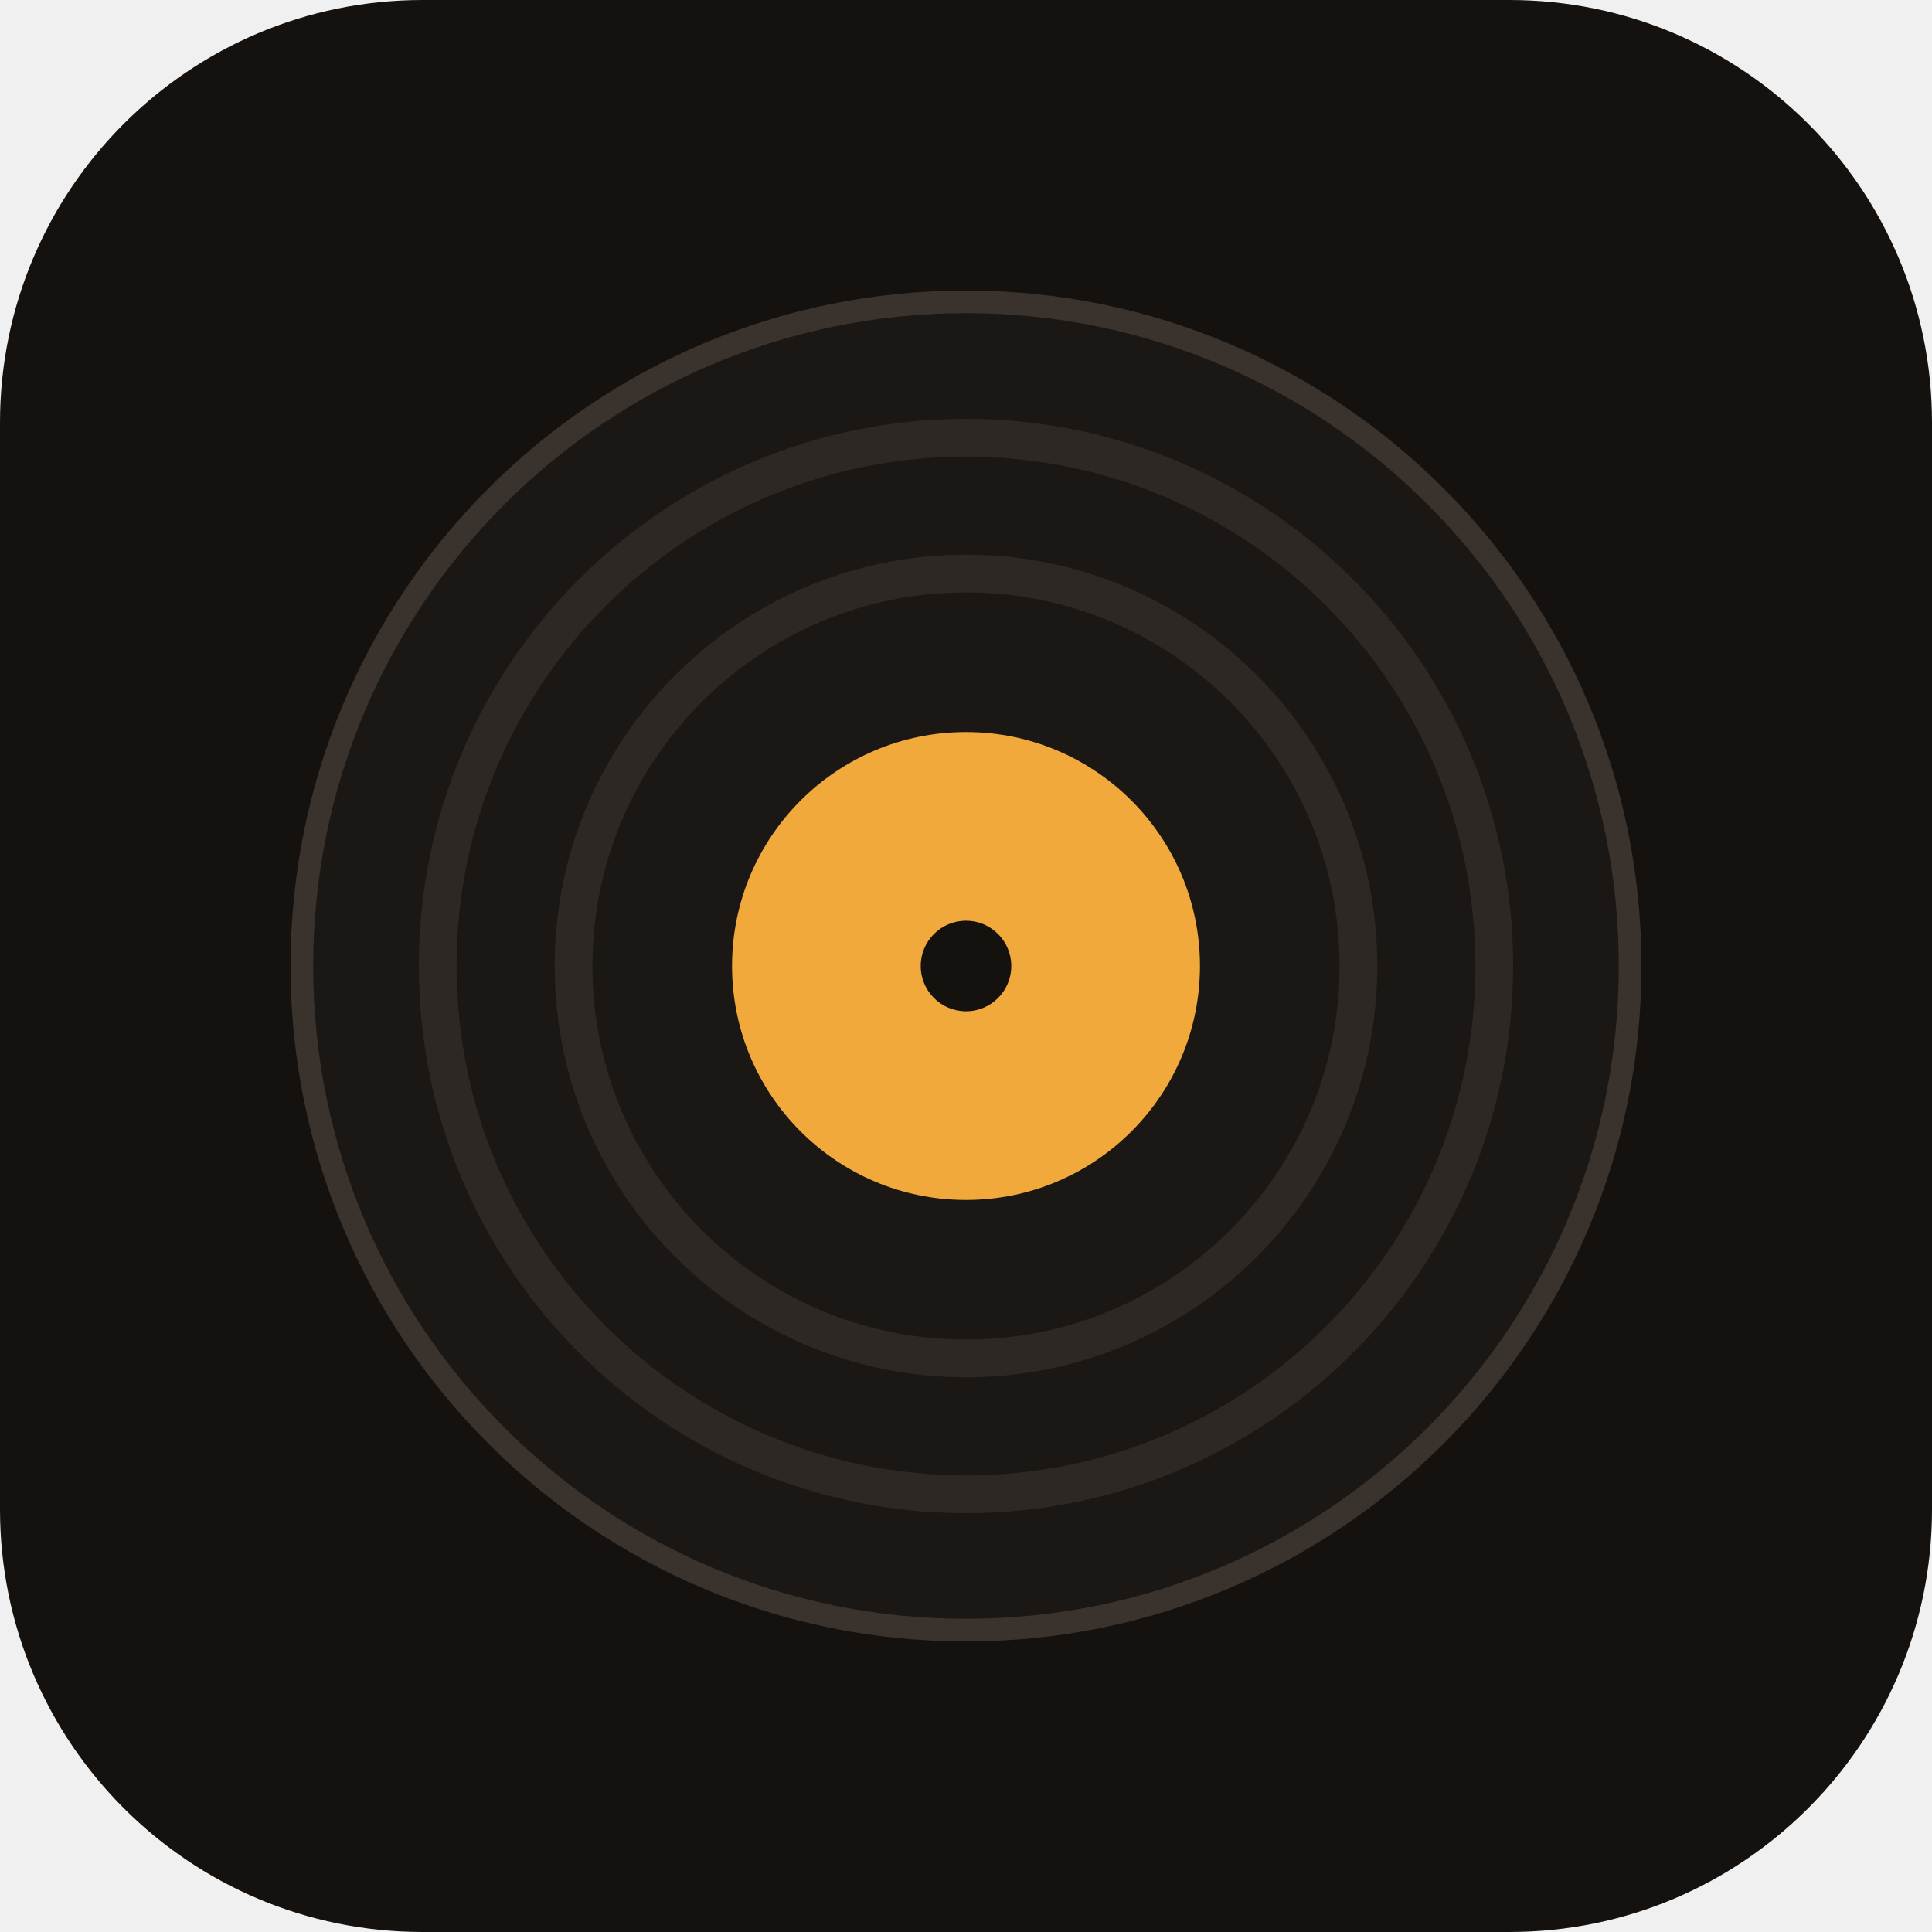
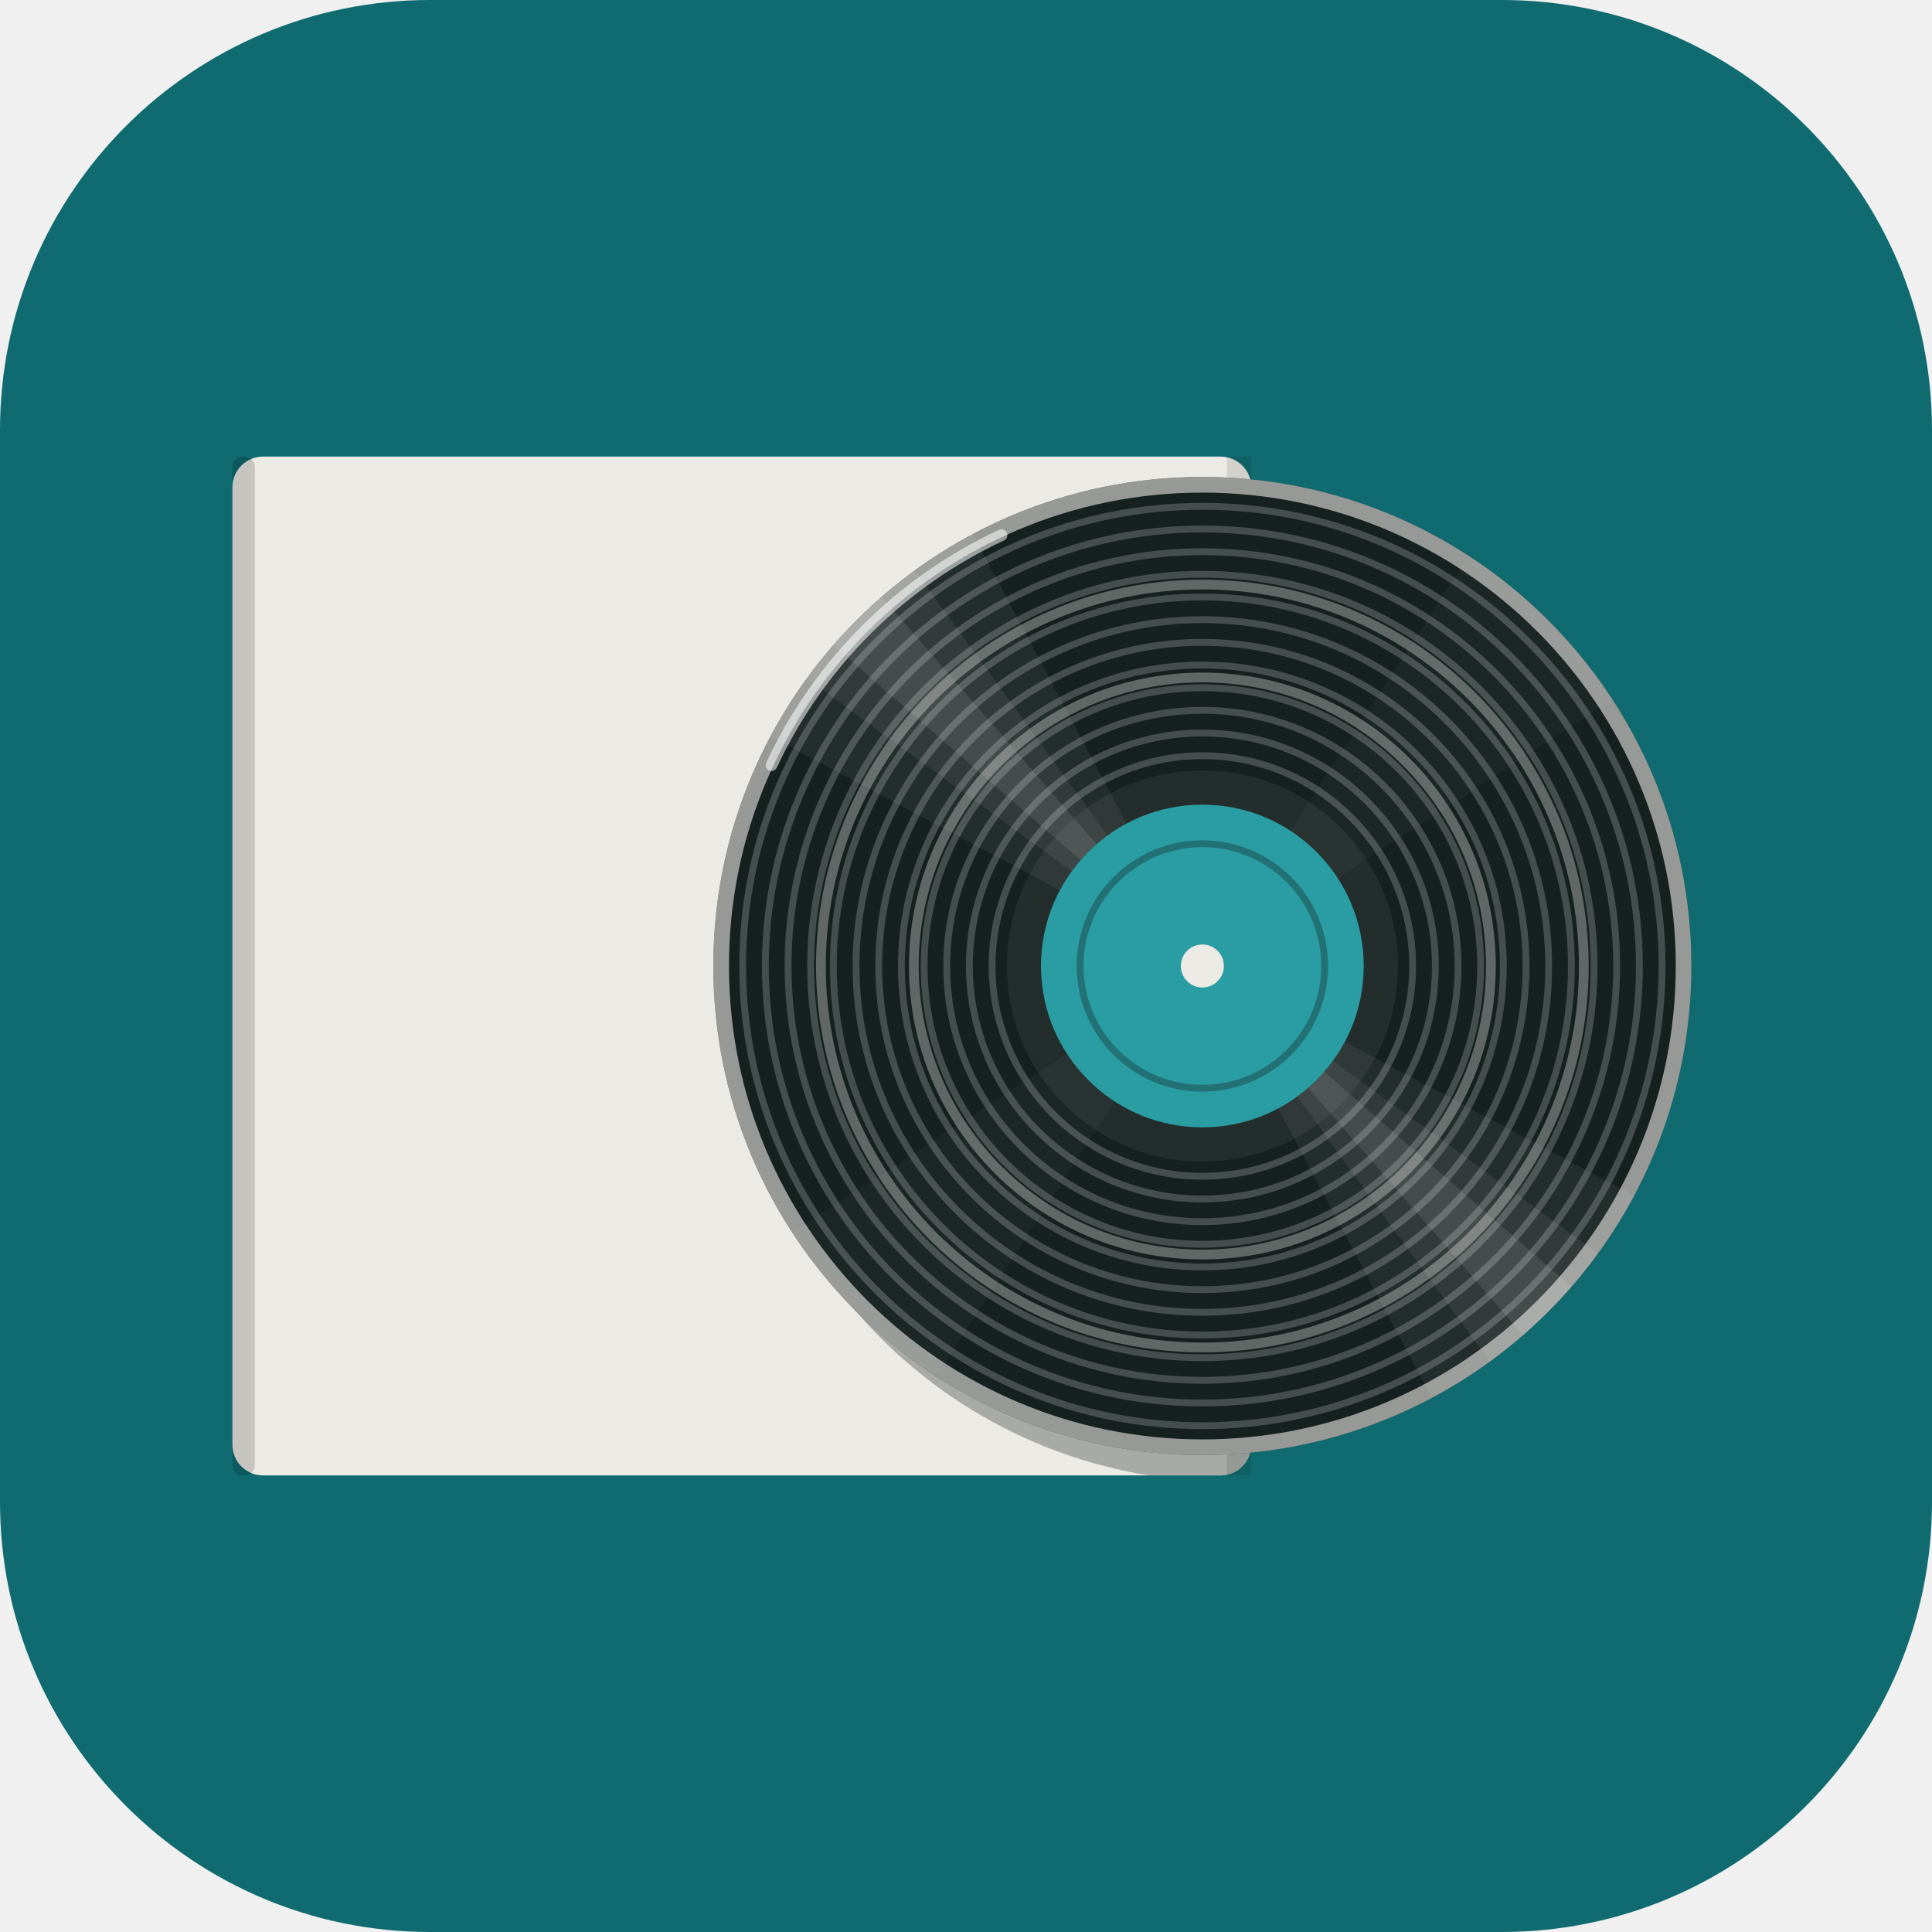
<svg xmlns="http://www.w3.org/2000/svg" viewBox="0 0 512 512" width="512" height="512">
-   <rect width="512" height="512" rx="112" fill="#14110F" />
-   <circle cx="256" cy="256" r="176" fill="#1B1714" stroke="#3A332D" stroke-width="6" />
-   <circle cx="256" cy="256" r="140" fill="none" stroke="#2E2824" stroke-width="10" />
-   <circle cx="256" cy="256" r="104" fill="none" stroke="#2E2824" stroke-width="10" />
-   <circle cx="256" cy="256" r="62" fill="#F2A93B" />
-   <circle cx="256" cy="256" r="12" fill="#14110F" />
+   <defs>
+     <clipPath id="ios">
+       <rect width="512" height="512" rx="114" />
+     </clipPath>
+     <clipPath id="funda">
+       <rect x="0" y="0" width="100" height="100" rx="3" />
+     </clipPath>
+   </defs>
+   <g clip-path="url(#ios)">
+     <rect width="512" height="512" fill="#0F6B70" />
+     <g transform="translate(61.6 121) scale(2.7)">
+       <rect x="0" y="0" width="100" height="100" rx="3" fill="#ECEAE4" />
+       <rect x="0" y="0" width="2.2" height="100" rx="1" fill="#000" fill-opacity=".16" />
+       <rect x="97.6" y="0" width="2.4" height="100" fill="rgba(21,32,31,.12)" />
+       <g clip-path="url(#funda)">
+         <circle cx="97.6" cy="52.6" r="48" fill="rgba(5,20,21,.3)" />
+       </g>
+       <g transform="translate(47.2 2) scale(.96)">
+         <circle cx="50" cy="50" r="50" fill="#15201F" />
+         <circle cx="50" cy="50" r="49.2" fill="none" stroke-width="1.6" stroke="rgba(236,234,228,.6)" />
+         <circle cx="50" cy="50" r="18.25" fill="none" stroke-width="3.5" stroke-opacity="0.06" stroke="#FFFFFF" />
+         <g fill="none" stroke-width="0.7" stroke-opacity="0.22" stroke="#F4F2ED">
+           <circle cx="50" cy="50" r="21.5" />
+           <circle cx="50" cy="50" r="23.82" />
+           <circle cx="50" cy="50" r="26.14" />
+           <circle cx="50" cy="50" r="28.45" />
+           <circle cx="50" cy="50" r="30.77" />
+           <circle cx="50" cy="50" r="33.09" />
+           <circle cx="50" cy="50" r="35.41" />
+           <circle cx="50" cy="50" r="37.73" />
+           <circle cx="50" cy="50" r="40.05" />
+           <circle cx="50" cy="50" r="42.36" />
+           <circle cx="50" cy="50" r="44.68" />
+           <circle cx="50" cy="50" r="47" />
+         </g>
+         <g fill="none" stroke-width="1" stroke-opacity="0.34" stroke="#F4F2ED">
+           <circle cx="50" cy="50" r="29.5" />
+           <circle cx="50" cy="50" r="39" />
+         </g>
+         <g fill="#FFFFFF">
+           <path d="M5.85 26.53 A50 50 0 0 1 26.53 5.85 L42.25 35.43 A16.5 16.5 0 0 0 35.43 42.25 Z" fill-opacity="0.06" />
+           <path d="M94.15 73.47 A50 50 0 0 1 73.47 94.15 L57.75 64.57 A16.5 16.5 0 0 0 64.57 57.75 Z" fill-opacity="0.06" />
+           <path d="M9.55 20.61 A50 50 0 0 1 20.61 9.55 L40.3 36.65 A16.5 16.5 0 0 0 36.65 40.3 Z" fill-opacity="0.07" />
+           <path d="M90.45 79.39 A50 50 0 0 1 79.39 90.45 L59.7 63.35 A16.5 16.5 0 0 0 63.35 59.7 Z" fill-opacity="0.07" />
+           <path d="M12.26 17.2 A50 50 0 0 1 17.2 12.26 L39.18 37.55 A16.5 16.5 0 0 0 37.55 39.18 Z" fill-opacity="0.09" />
+           <path d="M87.74 82.8 A50 50 0 0 1 82.8 87.74 L60.82 62.45 A16.5 16.5 0 0 0 62.45 60.82 Z" fill-opacity="0.09" />
+           <path d="M77.23 8.07 A50 50 0 0 1 91.93 22.77 L63.84 41.01 A16.5 16.5 0 0 0 58.99 36.16 Z" fill-opacity="0.03" />
+           <path d="M22.77 91.93 A50 50 0 0 1 8.07 77.23 L36.16 58.99 A16.5 16.5 0 0 0 41.01 63.84 Z" fill-opacity="0.03" />
+         </g>
+         <path d="M5.95 29.46 A48.6 48.6 0 0 1 29.46 5.95" fill="none" stroke-width="1.2" stroke-opacity="0.55" stroke-linecap="round" stroke="#FFFFFF" />
+         <circle cx="50" cy="50" r="16.5" fill="#2A9DA3" />
+         <circle cx="50" cy="50" r="12.5" fill="none" stroke-width="0.7" stroke-opacity="0.35" stroke="#15201F" />
+         <circle cx="50" cy="50" r="2.2" fill="#ECEAE4" />
+       </g>
+     </g>
+   </g>
</svg>
